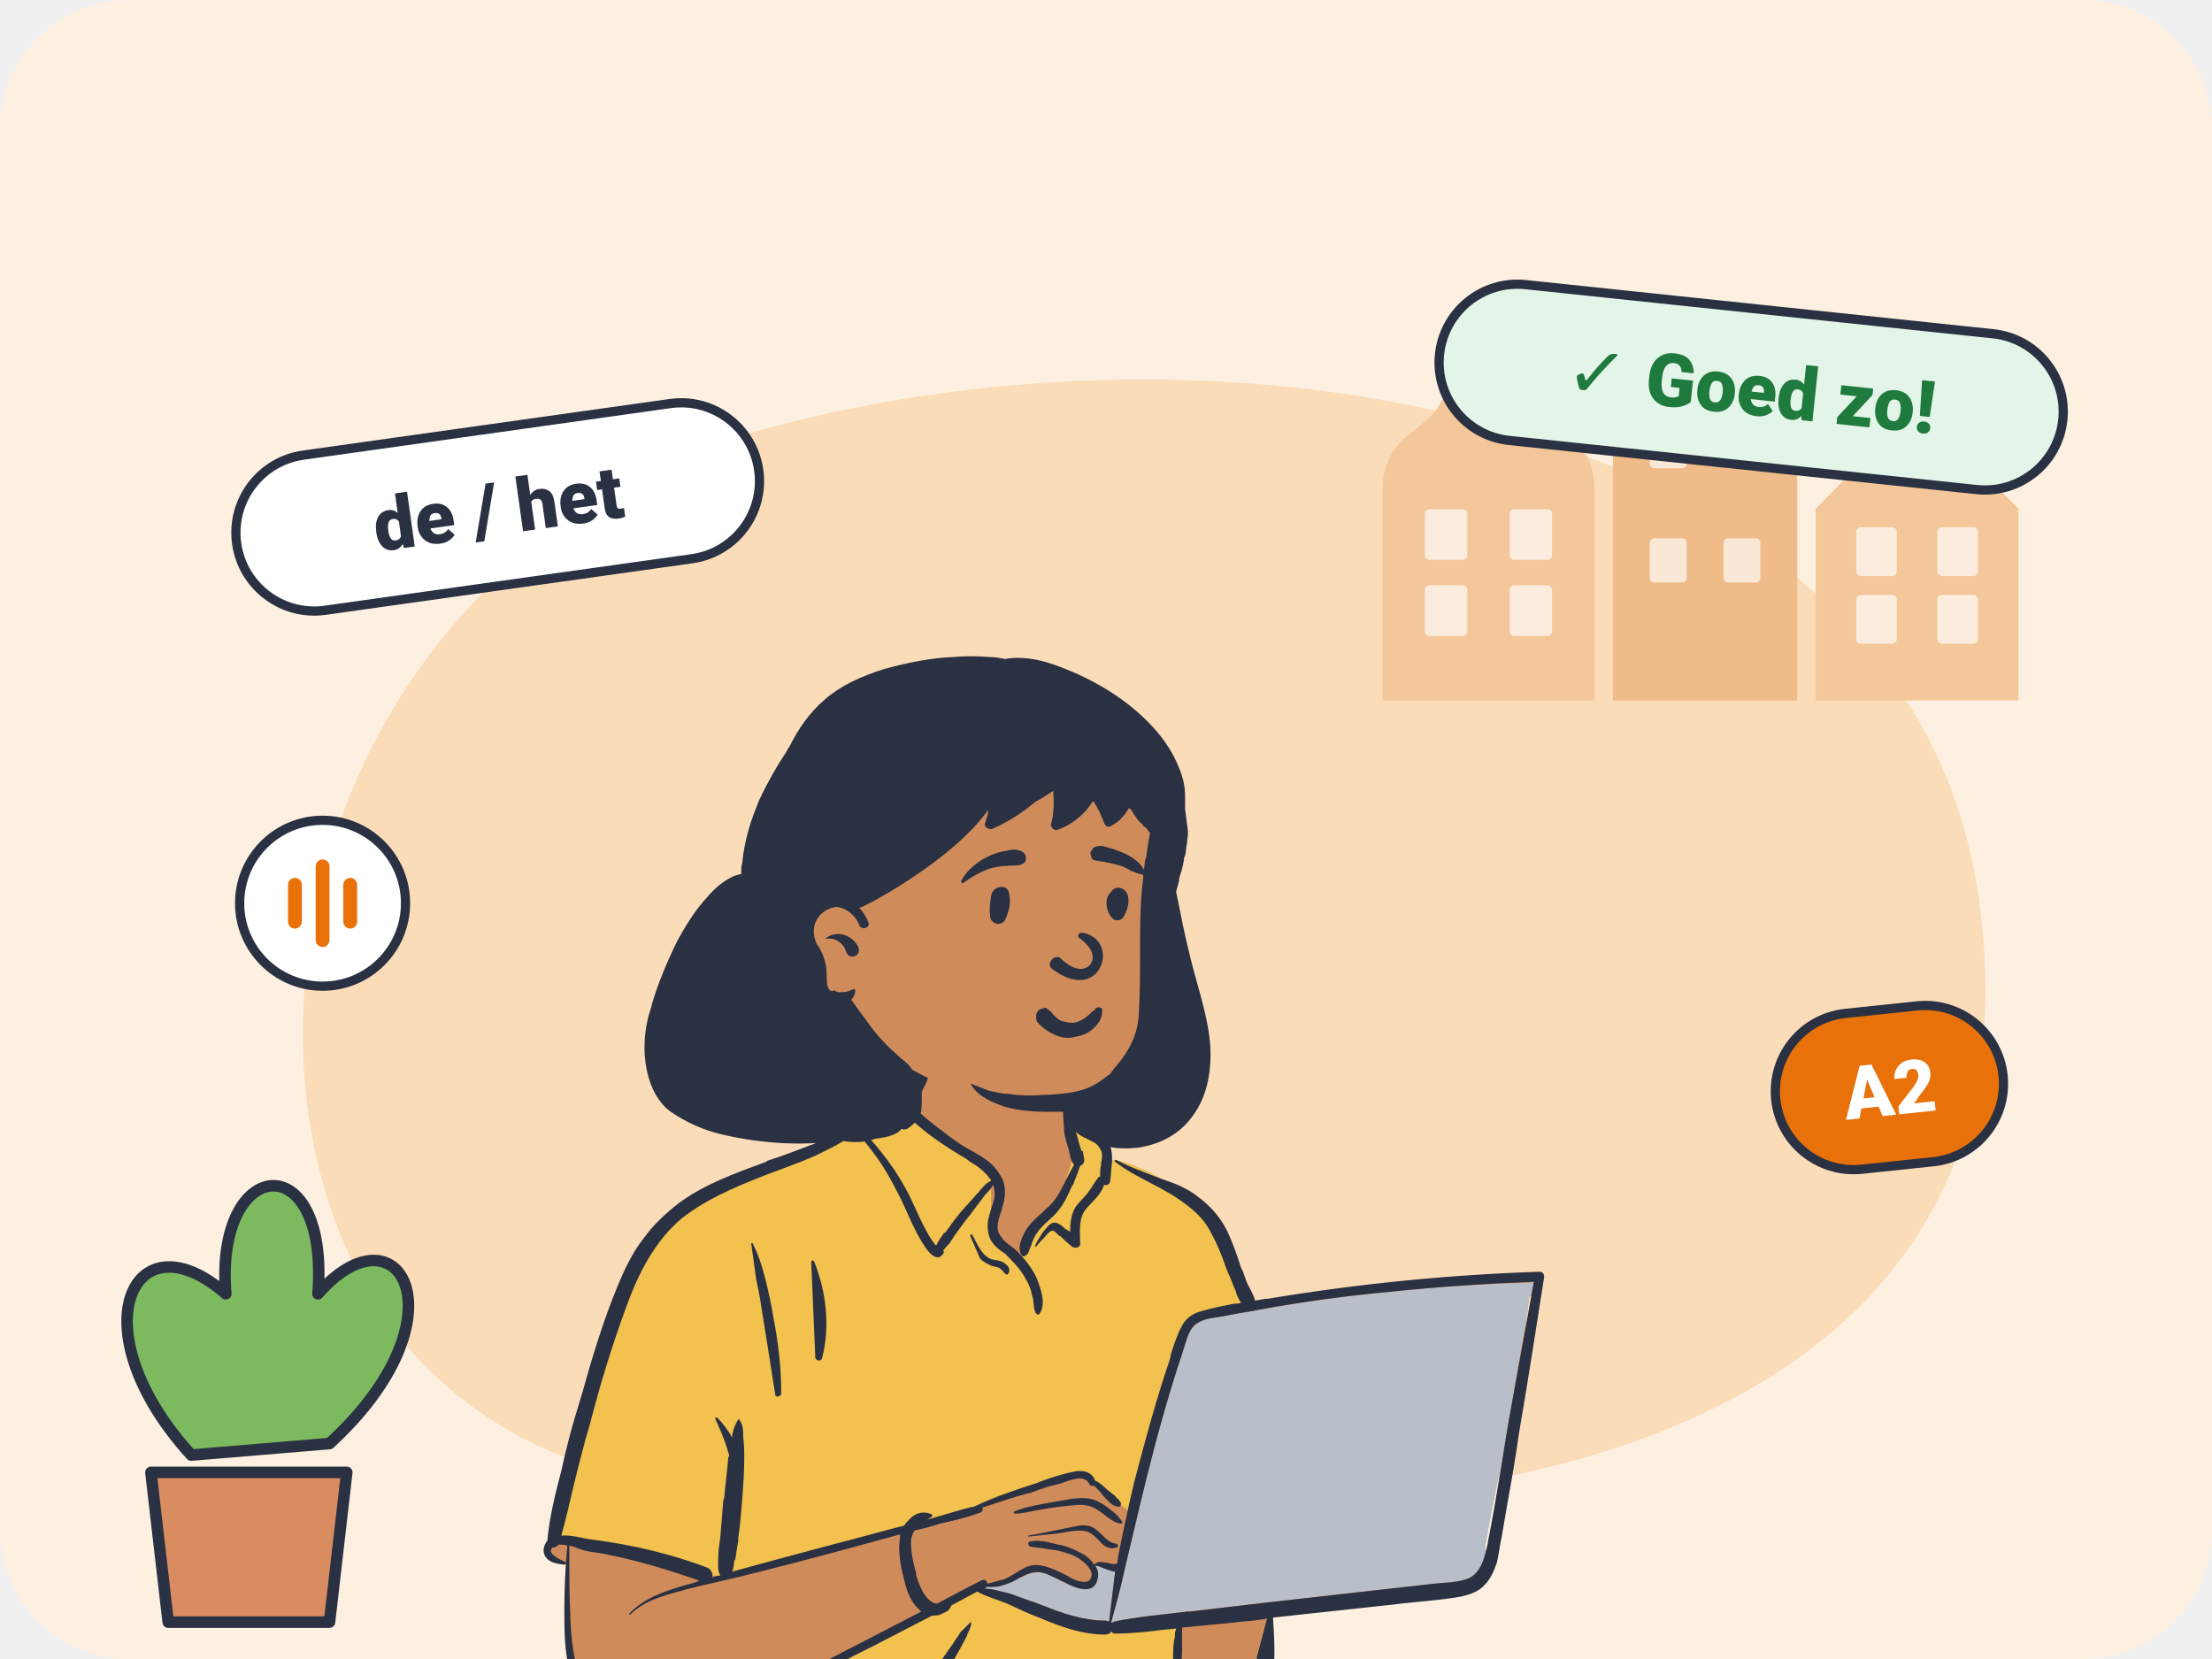
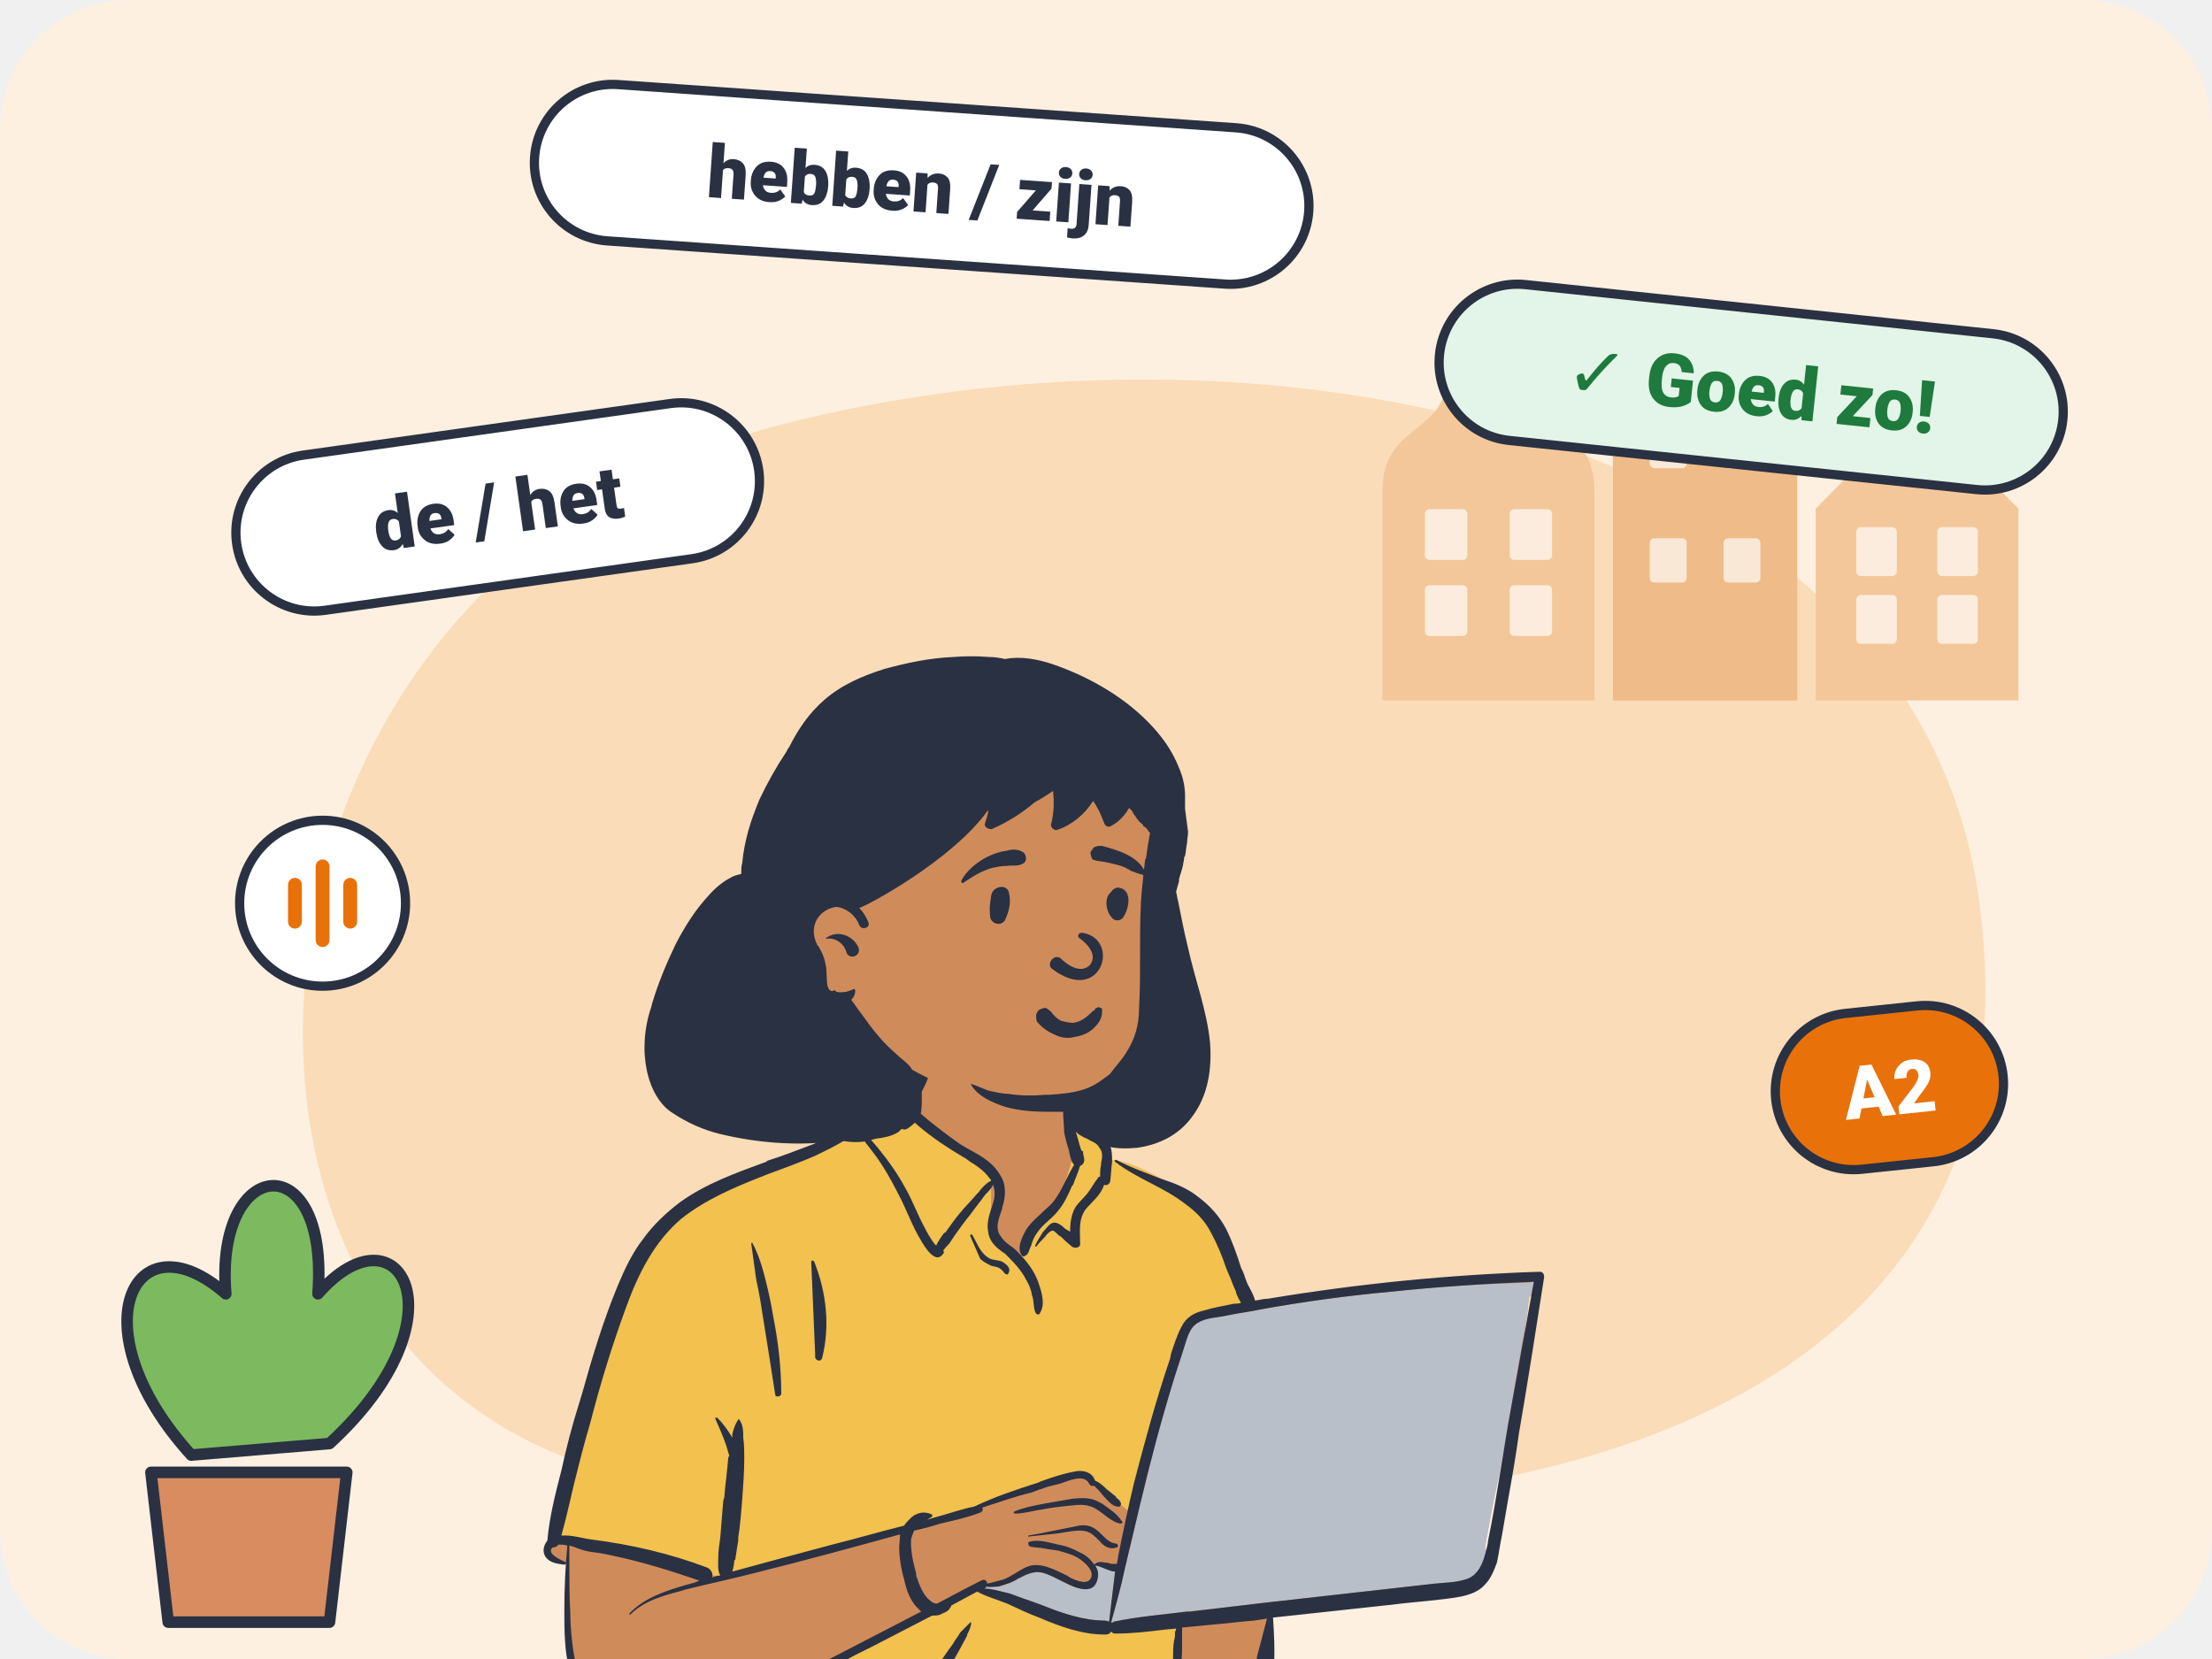
<svg xmlns="http://www.w3.org/2000/svg" viewBox="0 0 480 360">
  <rect x="0" y="0" width="480" height="360" rx="28" fill="#fdf0e1" />
  <path d="M96 300C40 250 60 120 170 92C280 64 420 96 430 200C440 290 360 330 250 326C170 324 130 330 96 300Z" fill="#fbdcb8" />
  <g transform="translate(300 152)">
    <path d="M0 0V-45.5C0 -60.2 13.8 -57.7 13.8 -70H32.2C32.2 -57.7 46 -60.2 46 -45.5V0Z" fill="#f3c79a" />
    <rect x="9.2" y="-41.5" width="9.2" height="11" rx="1" fill="#ffffffaa" />
    <rect x="27.6" y="-41.5" width="9.2" height="11" rx="1" fill="#ffffffaa" />
    <rect x="9.2" y="-25" width="9.2" height="11" rx="1" fill="#ffffffaa" />
    <rect x="27.6" y="-25" width="9.2" height="11" rx="1" fill="#ffffffaa" />
    <path d="M50 0V-64H56.7V-71.3H63.3V-78.7H66.7V-86H73.3V-78.7H76.7V-71.3H83.3V-64H90V0Z" fill="#efbb88" />
    <rect x="58" y="-60" width="8" height="9.6" rx="1" fill="#ffffffaa" />
    <rect x="74" y="-60" width="8" height="9.6" rx="1" fill="#ffffffaa" />
    <rect x="58" y="-35.2" width="8" height="9.6" rx="1" fill="#ffffffaa" />
    <rect x="74" y="-35.2" width="8" height="9.6" rx="1" fill="#ffffffaa" />
    <path d="M94 0V-41.6L116 -64L138 -41.6V0Z" fill="#f3c79a" />
    <rect x="102.8" y="-37.6" width="8.8" height="10.6" rx="1" fill="#ffffffaa" />
    <rect x="120.4" y="-37.6" width="8.8" height="10.6" rx="1" fill="#ffffffaa" />
    <rect x="102.8" y="-22.9" width="8.8" height="10.6" rx="1" fill="#ffffffaa" />
    <rect x="120.4" y="-22.9" width="8.8" height="10.6" rx="1" fill="#ffffffaa" />
  </g>
  <g transform="translate(81.9 92.9) scale(0.2169 0.2169)">
    <g transform="translate(147 639)">
      <path d="M996 209C982 211 968 212 953 214C885 219 816 230 749 236C747 234 744 234 742 236C735 235 727 230 721 236C721 236 721 236 721 236C710 215 702 192 695 170C690 156 684 143 672 133C652 120 607 92 584 93C583 89 581 84 578 82C585 70 557 62 555 63C556 23 537 -12 496 -20C458 -27 406 -29 385 10C383 10 361 10 359 10C355 6 318 46 333 61C197 121 119 114 82 283C77 299 76 317 71 332C52 377 36 424 32 473C23 475 22 492 33 494C37 495 40 497 43 499C41 539 51 630 57 630C69 669 124 680 164 666C157 679 164 687 164 694C304 699 458 696 599 703C617 703 636 708 654 705C665 702 665 685 654 683L702 673C701 672 722 659 737 633C752 604 742 569 749 537C801 533 853 531 905 522C912 543 942 518 952 508C952 508 952 508 952 508C956 507 960 502 960 497C963 492 964 486 961 481C975 398 997 314 1005 230C1008 229 1011 228 1013 226L1013 226C1017 222 1017 215 1011 211C1006 208 1002 209 996 209Z" fill="#d08b5b" fill-rule="evenodd" />
      <path d="M453 520L464 527L554 556L609 563L654 556L654 633L663 705C659 712 621 712 549 705C503 700 335 698 297 697L295 697C250 696 206 696 162 697L162 670L287 608L399 545L453 520ZM389 4L397 10L379 40L467 111L467 168L495 194L511 168L534 138L549 90L544 58L555 57C555 59 555 61 555 63C557 62 585 70 578 82C581 84 583 89 584 93C607 92 652 120 672 133C684 143 690 156 695 170L696 173L697 177L698 180C704 199 711 218 721 236C721 236 721 236 721 236C727 230 735 235 742 236C744 234 747 234 749 236L749 236L664 253L609 448L560 409L534 413L465 438L385 458L203 509L180 509L45 476L32 472C36 424 52 376 71 332C76 317 77 299 82 283C119 114 197 121 333 61C318 46 355 6 359 10L359 10L359 10L360 10C365 10 383 10 385 10C387 8 388 6 389 4Z" fill="#f2c14e" fill-rule="evenodd" />
      <path d="M1010 215L1007 229C1006 230 1006 230 1005 230C1004 238 1004 247 1002 255L987 342C984 357 982 373 979 388L976 405L974 415C969 437 965 459 961 481C962 482 962 483 962 484L962 485L962 486L962 487C959 499 953 510 941 513C932 516 921 516 912 517L911 517L742 536C722 538 701 541 681 543L663 545C639 548 614 550 590 555C589 556 588 556 587 556C592 538 597 520 601 501C606 480 611 459 616 438C626 396 637 354 650 312C653 303 655 295 658 286L660 280L662 275C664 268 667 260 674 256C681 251 692 251 701 249L707 248C717 246 726 245 735 243C779 235 823 229 867 225C913 220 959 217 1005 216L1010 215ZM591 505L591 505L585 555C584 555 583 554 581 554C561 554 541 548 522 540L519 539L511 536C502 533 494 530 485 527L482 526L480 526C474 524 467 522 461 522L460 522L462 521C462 521 462 520 462 520C466 520 470 520 474 520C481 518 488 516 494 512L497 511L498 510L499 510L500 509C506 507 511 505 518 506C526 508 533 512 540 516L542 517L542 517L543 517L544 518C554 522 569 527 573 514C575 508 574 503 571 499C576 499 584 504 591 505Z" fill="#b9bfc8" fill-rule="evenodd" />
      <path d="M388 1C392 -9 407 -5 405 6C404 13 400 20 397 26C394 30 391 35 387 39C395 45 402 52 410 58C419 65 428 72 437 78C445 83 454 87 462 93C469 98 475 105 479 114C482 123 481 132 478 141L478 142C475 151 470 162 477 170C480 175 485 178 489 181C493 184 496 188 499 191C506 199 512 208 515 218L515 218C518 227 521 238 516 246C515 249 512 248 511 245C509 240 510 234 508 229C507 223 505 218 502 213C497 203 489 195 481 187L478 185C471 180 465 174 464 165C462 155 466 146 469 136C471 130 471 124 469 118C467 122 464 125 461 128C456 135 451 141 446 148C441 154 436 161 431 168C429 171 427 174 425 177C423 179 421 181 419 184C420 185 420 186 419 187C410 200 397 174 393 167C386 154 381 140 374 127C367 113 359 99 350 87C344 79 338 72 333 64C321 75 305 82 291 89C275 96 258 102 242 108L237 110C209 121 181 133 157 152C130 175 114 207 102 240C88 278 76 317 66 356C60 376 55 396 50 416C46 433 42 451 37 469C47 468 59 472 68 473C107 478 146 487 183 501C187 503 189 507 188 511C190 510 193 509 196 509C193 504 194 496 194 491L194 491C194 484 195 478 196 471C197 459 198 447 199 434L200 431C201 418 203 404 204 391L205 389C204 386 203 382 202 379C199 370 195 361 191 352C190 351 192 351 193 351C199 357 204 364 208 371C208 371 208 371 208 370L208 368C209 363 211 357 214 353C214 352 215 352 215 353C219 358 219 365 219 371C220 378 220 385 220 392C220 405 219 419 218 432C217 445 216 458 214 471L214 474C213 480 212 486 211 493L210 494C210 497 209 502 208 505C241 496 274 487 308 478C332 472 356 465 380 459C381 457 383 455 385 453C391 446 400 444 408 448C408 449 408 450 408 450C406 451 405 452 403 453L417 449C428 446 439 442 450 440C471 430 492 423 514 416L516 415C527 411 539 407 550 405C558 403 568 405 571 414C576 416 580 420 583 423C586 425 589 428 592 430L592 431C594 432 596 434 597 437C597 438 596 441 594 440C588 440 583 433 579 429C576 425 573 422 570 419C568 420 566 419 565 417C560 407 545 414 536 417L524 420C518 422 512 424 507 426C490 430 474 436 458 441C459 442 459 445 456 446C443 451 429 454 416 457C407 460 399 462 390 464C389 466 388 469 387 472C386 483 389 496 392 507L392 509C395 518 399 529 406 534C408 536 410 537 413 537C428 529 443 521 457 514C460 512 463 514 463 517C469 516 474 514 479 513C487 510 493 505 501 501C515 494 530 503 543 509L546 511C552 514 564 519 567 511C570 504 561 496 555 492C549 488 541 486 534 484C529 483 525 483 521 482C516 481 511 481 506 480C504 479 503 475 506 475C513 473 522 475 530 477L534 478C541 479 549 482 556 486C561 488 566 492 570 498C573 495 577 495 581 496L583 496C586 497 589 498 593 497C593 495 594 492 594 490C599 465 604 441 610 416C621 374 632 333 646 292L647 287C650 278 653 268 658 259C662 251 670 246 679 244C689 241 700 239 710 237C712 237 715 237 717 236C715 233 713 229 712 226L712 225C709 219 707 212 704 206L702 201C698 189 693 177 687 166C681 154 672 145 661 137C639 120 613 112 591 95C590 94 591 93 592 93C607 101 622 106 637 112L640 113C652 117 664 122 674 130C686 139 695 149 702 162C708 174 713 188 717 201L719 205C721 210 722 215 725 220C727 224 730 229 731 234C736 233 740 232 744 232C834 217 925 208 1016 205C1019 205 1021 208 1020 212C1012 263 1004 315 995 367C992 389 988 412 984 434C982 446 980 457 978 469C976 478 975 487 973 496C970 504 967 512 961 518C955 525 946 528 937 530C915 534 892 535 869 538L749 551C750 567 751 583 750 599L749 608C749 615 748 622 747 629C746 638 742 646 736 652C731 658 724 664 718 669C711 674 704 679 696 682L695 682C688 685 675 689 666 688C667 694 669 700 667 707C666 709 663 711 660 708C656 704 655 697 654 691C653 684 652 678 651 671C650 659 649 646 648 633C648 620 648 607 649 594C649 587 649 580 650 574C651 571 651 568 651 565C652 564 652 563 652 562L641 563C625 565 608 567 591 567C589 567 588 566 587 565C586 567 584 568 581 568C558 568 536 560 515 551C504 547 494 542 483 537C473 533 462 530 453 525L427 539C427 540 427 540 426 541C425 544 421 546 418 547C415 549 412 549 408 549C389 559 369 569 350 579L330 589C292 610 253 630 214 650L211 651C198 658 183 665 168 670C168 674 168 677 169 681L169 682C169 687 170 693 166 696C164 698 161 698 159 695C157 691 159 683 160 678C160 676 161 674 161 672C144 677 126 680 109 677C92 674 79 663 68 650C57 637 49 621 45 603C40 584 40 563 40 543C40 522 41 500 43 479C40 478 37 478 34 478C33 480 30 481 28 481C22 487 36 493 40 495C42 495 42 498 40 498L39 498C32 497 25 496 21 490C18 485 19 479 23 474C25 451 31 427 37 404C42 381 48 358 55 336L58 326C68 290 79 254 93 220C100 203 108 186 119 172C129 158 142 146 155 136C181 117 212 106 242 95L243 94C259 89 274 83 290 77C303 71 316 65 330 59C329 58 329 58 328 57L328 57C328 57 328 57 328 57C327 58 325 58 324 57C320 54 322 50 324 47L324 47C327 43 329 39 331 36L333 33C337 27 341 21 346 15C349 13 351 11 354 10C354 9 356 8 357 9C366 6 376 6 386 7M743 552L730 554C716 555 702 557 689 558L658 561C658 563 658 565 658 566C658 573 658 580 658 586C657 600 658 613 658 627C659 640 660 653 662 665L663 668L663 669C664 669 666 670 667 672C669 675 679 672 682 670C688 668 694 665 699 661C704 658 708 654 713 649L716 646C720 642 723 638 726 634C729 628 729 621 730 614C731 606 732 598 733 590M376 468L375 468C328 481 280 494 232 506C209 512 185 517 161 523L158 524C139 529 120 534 106 548C105 548 105 548 105 547C120 531 142 524 163 518C167 517 171 516 175 514C146 504 117 495 88 489C80 487 72 486 65 485C59 484 54 482 49 480L45 479L45 493C45 511 45 530 46 548L46 552C47 572 49 593 56 613C62 629 71 644 84 655C90 661 97 666 105 668C113 670 121 670 129 670C167 667 201 646 234 629C289 601 343 573 397 545C396 544 395 543 393 541C386 534 382 523 380 513C377 503 375 491 375 480M446 556C446 555 447 556 447 556C447 560 445 564 443 568L443 569C441 573 438 578 436 582C431 591 426 600 421 609C411 627 400 643 386 659C383 662 378 658 380 654C389 636 400 619 412 602C417 594 423 585 429 577C431 573 434 570 436 566L438 564M1010 215C962 217 914 220 867 225C823 229 779 235 735 243C726 245 717 246 707 248L702 249C693 251 682 251 674 256C665 261 663 272 660 281C657 291 653 302 650 312C637 354 626 396 616 438C611 459 606 480 601 501C597 520 592 538 587 556C588 556 589 556 590 555C614 550 639 548 663 545L666 545C691 542 717 539 742 536L911 517C921 516 931 516 941 513C957 509 961 490 964 476L964 475C973 431 979 386 987 342M591 505C585 505 576 499 571 499C574 503 575 508 573 514C569 529 550 521 541 516C534 513 526 508 518 506C509 504 502 508 494 512C488 516 481 518 474 520C470 520 466 521 462 520C462 520 462 521 462 521L460 522C468 522 477 525 486 527C494 530 502 533 511 536L519 539C539 547 560 554 581 554C583 554 584 555 585 555M555 459C561 458 567 459 572 463C579 468 583 476 592 477C594 477 595 481 592 481C586 483 580 480 576 475L573 472C568 467 564 464 556 464C548 464 540 466 532 467C523 468 514 469 504 470C504 470 504 469 504 469L515 467M549 432L550 432C559 431 568 431 576 436L578 437C585 442 593 447 598 455C599 456 598 457 596 457C587 455 581 448 573 443C564 437 555 438 546 439C536 440 527 441 517 443C509 444 500 447 491 447L491 447C490 447 489 446 490 445C499 441 510 439 520 437M227 177C227 176 228 176 228 176C234 187 238 200 241 212C244 224 247 237 249 250C254 275 257 301 257 327C257 330 251 331 251 328C247 302 243 277 239 252C237 239 235 226 232 213M287 195C287 194 289 193 290 195C302 225 306 259 298 291C297 296 290 294 291 289M446 169C446 168 447 167 448 168C453 176 456 187 466 192C471 194 477 193 481 197C484 199 487 203 484 207C484 208 482 208 481 207C479 205 478 203 476 202C474 200 470 200 467 199C463 197 459 195 456 192M543 32C543 32 544 32 544 32C545 33 545 34 544 34C545 36 546 41 546 42C547 44 547 47 548 50C549 55 551 60 552 66C554 72 555 77 557 83C557 83 557 84 558 84L558 85L558 85C558 84 559 84 559 85C559 86 559 86 559 87L559 87C560 91 561 94 559 97C558 98 557 99 556 99C554 106 551 112 549 118L548 119C544 128 540 137 534 144C528 152 519 157 513 166C510 170 508 175 507 179L506 181C505 184 504 188 501 189C500 190 499 190 498 189C492 182 498 170 502 163C507 155 515 149 522 142C531 135 536 125 541 115C544 109 547 103 550 98C547 95 546 89 545 85L545 84C543 78 541 71 540 65C540 58 539 52 539 45L540 44M555 63C554 62 555 60 556 61C563 62 569 66 574 69L575 69C579 71 583 74 586 79C588 84 588 89 588 95L588 95C587 102 587 109 586 115C585 118 582 119 580 118C577 128 568 135 562 142C554 152 556 165 556 176C557 181 551 182 548 180L541 174C540 173 539 172 538 171C537 170 536 169 535 169L533 167C533 167 530 164 529 164C527 163 522 168 521 170L521 170C518 173 515 176 512 180C512 180 511 180 511 179C513 174 516 170 519 165L520 164C522 162 525 157 529 156C533 155 538 159 541 162L541 162C543 163 544 164 546 165C546 157 547 148 551 141C554 136 559 132 563 127C567 122 570 116 574 111C574 110 575 110 576 110C576 106 576 102 577 98L577 96C578 92 579 86 576 82C574 78 570 75 566 73L563 70M357 15C355 16 354 18 352 19C347 24 344 31 340 37C338 41 337 44 335 47C334 49 333 50 332 52C332 52 331 54 330 54C331 55 331 56 332 57C332 57 350 76 356 84C365 95 374 108 381 121C388 133 393 147 400 160C403 166 407 173 411 178C412 178 412 179 412 179C414 174 418 169 420 166L421 166C426 159 431 152 436 146C441 140 447 134 452 128L454 126C457 122 462 116 467 114C467 113 466 112 465 111C460 104 453 99 446 95L442 92C425 82 408 71 393 58C385 51 378 43 371 35L369 32M385 10C378 11 369 11 362 13C368 19 374 26 381 32C381 28 382 24 383 20" fill="#2a3142" fill-rule="evenodd" />
    </g>
    <g transform="translate(372 180)">
      <g transform="translate(0 0)">
        <path d="M298 145C183 141 73 218 36 328C33 336 41 344 50 343C41 386 60 445 109 451C119 452 129 452 139 452C148 453 197 481 216 487C254 501 351 498 390 487C391 490 421 367 428 329C431 313 408 301 410 283C412 262 437 235 430 214C409 161 349 146 298 145Z" fill="#d08b5b" fill-rule="evenodd" />
        <path d="M240 49C246 49 251 50 256 51C271 48 288 51 303 56C338 68 372 87 398 113C412 127 423 142 430 160C434 169 436 179 436 188L436 190C436 193 436 197 436 201C437 208 438 216 439 224C439 228 438 231 438 235L438 235L438 235C437 239 437 244 436 248L436 248C435 249 435 250 435 251C435 253 434 255 434 257C433 262 431 267 430 271C430 272 430 273 430 273C429 277 428 280 427 284C428 287 428 290 429 293C432 308 435 324 439 340C446 372 458 403 461 435C463 461 459 488 443 509C430 527 410 537 388 540C377 541 366 541 356 538L355 538C350 537 343 534 338 531C333 529 328 526 325 522C321 518 317 510 318 504C312 504 306 504 300 504C285 504 270 503 256 499C244 495 229 489 222 477C221 477 222 476 222 476C228 478 234 481 240 483C246 484 252 486 259 486C271 488 284 488 296 487L300 487C313 486 327 485 339 480C344 478 349 475 353 472L353 472C356 470 358 468 360 467C360 467 361 466 361 466C366 459 372 453 377 445C386 431 390 417 390 400C391 382 391 365 391 347L391 341C391 321 391 300 393 280C394 271 395 261 396 252L397 250L399 236C400 232 400 229 401 225C400 224 399 223 398 221C397 220 396 219 394 218L394 217C392 215 390 214 389 212L388 211L388 211C387 209 385 207 384 205L384 205L384 205C384 204 383 204 383 203C382 202 381 201 380 200C376 207 370 214 362 218C359 220 356 218 355 215C352 207 349 200 344 193C336 206 323 217 308 222C305 223 301 219 302 216C305 205 305 194 304 183C298 187 292 191 286 194C273 205 259 214 243 221C240 222 234 219 236 215C237 211 239 207 239 203L239 202C239 202 239 202 239 202C204 252 116 299 110 300L110 300L110 300C114 304 117 309 119 314C122 320 112 323 110 317L110 317C106 307 97 300 87 299C80 300 75 303 71 307C63 316 63 327 68 337L69 338C72 343 75 349 76 355C78 362 77 369 78 376L78 377C79 380 80 384 84 383C84 383 85 383 85 382C86 383 87 384 88 384C91 385 94 384 97 384C100 383 103 382 105 381C106 382 106 382 106 383C106 387 104 390 102 392C106 397 109 402 113 407C118 414 123 421 129 428C135 435 141 441 148 447C153 452 160 456 163 462C167 464 170 466 171 470C173 478 173 496 172 504C170 512 164 517 158 521C156 522 154 522 153 521C151 522 150 524 148 525C141 529 133 530 126 531C115 535 104 535 93 533C89 534 86 534 82 534C45 538 7 535 -30 526C-46 522 -62 515 -77 505C-102 489 -113 443 -98 399L-97 395C-91 375 -83 356 -74 337L-73 335C-64 318 -54 302 -41 288C-35 281 -27 274 -19 270C-16 268 -12 267 -8 266L-8 265L-8 265L-8 264C-8 261 -8 258 -7 255C-6 244 -4 234 -1 223C2 212 6 202 10 192C18 175 27 159 37 144C38 142 39 140 40 139C49 121 60 105 75 92C92 77 113 68 135 61C157 55 180 50 204 49C216 48 228 48 240 49ZM77 330C88 322 103 327 109 339C113 348 100 353 97 344C95 336 86 329 77 331C77 331 76 330 77 330Z" fill="#2a3142" fill-rule="evenodd" />
      </g>
      <g transform="translate(159 186)">
        <path d="M147 241C140 238 134 234 129 228C128 226 128 224 128 222C128 219 130 217 131 216C133 215 135 214 138 214C139 215 141 216 143 218L143 218C146 222 149 225 153 227C157 228 161 229 165 229C173 228 179 223 185 217C186 217 187 216 187 215C188 214 188 214 189 214C190 213 191 213 192 214C193 214 193 214 194 215C194 216 194 217 194 218C194 224 191 229 186 234C181 239 174 242 167 243C160 245 153 244 147 241L147 241ZM171 144C178 149 190 160 182 171C172 181 158 170 152 164C145 160 138 171 144 175C193 212 213 146 175 139C170 138 169 143 171 144ZM83 102C84 92 100 89 101 100C103 109 101 117 97 126C93 133 83 130 82 123C81 113 82 109 83 102ZM203 98C205 95 208 93 212 94C224 97 221 114 216 122C214 127 207 128 204 124C198 118 196 105 202 99C203 98 203 98 203 98ZM97 57L98 57C104 55 111 55 116 59C118 62 119 66 116 69C110 73 105 71 99 72C93 72 89 73 84 74C73 77 64 83 55 89C54 90 53 88 53 87C58 77 69 68 79 63C85 60 91 58 97 57ZM192 52L194 52C209 56 230 62 237 78C237 80 237 80 237 81L237 81C236 81 236 81 235 82C235 82 235 81 235 81C231 80 228 79 226 78L223 77C220 75 216 73 213 72C206 70 198 68 190 67C188 67 187 66 185 66C184 65 183 63 183 62C182 59 182 58 184 56C185 54 186 53 187 53C189 52 191 52 192 52Z" fill="#2a3142" fill-rule="evenodd" />
      </g>
    </g>
  </g>
  <g transform="translate(54 352) scale(1.25)">
    <path d="M-10-38C-30-60-20-80-4-66C-6-90 14-92 12-66C26-82 38-62 14-40Z" fill="#7cb95f" stroke="#2a3142" stroke-width="2" stroke-linejoin="round" stroke-linecap="round" transform="translate(0 9)" />
    <path d="M-14 0L-17-26H17L14 0Z" fill="#d98c5f" stroke="#2a3142" stroke-width="2" stroke-linejoin="round" stroke-linecap="round" />
  </g>
  <g transform="translate(108 110) rotate(-8)">
    <rect x="-57.2" y="-17" width="114.4" height="34" rx="17" fill="#ffffff" stroke="#2a3142" stroke-width="2" stroke-linejoin="round" stroke-linecap="round" />
    <text x="0" y="6" font-size="16" font-weight="800" fill="#2a3142" text-anchor="middle" font-family="ui-rounded, 'SF Pro Rounded', 'Segoe UI', Roboto, sans-serif">de / het</text>
  </g>
+   <g transform="translate(200 40) rotate(4)">
+     <rect x="-84.2" y="-17" width="168.4" height="34" rx="17" fill="#ffffff" stroke="#2a3142" stroke-width="2" stroke-linejoin="round" stroke-linecap="round" />
+     <text x="0" y="6" font-size="16" font-weight="800" fill="#2a3142" text-anchor="middle" font-family="ui-rounded, 'SF Pro Rounded', 'Segoe UI', Roboto, sans-serif">hebben / zijn</text>
+   </g>
  <g transform="translate(380 84) rotate(6)">
    <rect x="-68" y="-17" width="136" height="34" rx="17" fill="#e3f4e8" stroke="#2a3142" stroke-width="2" stroke-linejoin="round" stroke-linecap="round" />
    <text x="0" y="6" font-size="16" font-weight="800" fill="#1f7a3d" text-anchor="middle" font-family="ui-rounded, 'SF Pro Rounded', 'Segoe UI', Roboto, sans-serif">✓ Goed zo!</text>
  </g>
  <g transform="translate(410 236) rotate(-6)">
    <rect x="-24.8" y="-17" width="49.6" height="34" rx="17" fill="#e8710a" stroke="#2a3142" stroke-width="2" stroke-linejoin="round" stroke-linecap="round" />
    <text x="0" y="6" font-size="16" font-weight="800" fill="#ffffff" text-anchor="middle" font-family="ui-rounded, 'SF Pro Rounded', 'Segoe UI', Roboto, sans-serif">A2</text>
  </g>
  <g transform="translate(70 196)">
    <circle cx="0" cy="0" r="18" fill="#ffffff" stroke="#2a3142" stroke-width="2" stroke-linejoin="round" stroke-linecap="round" />
    <path d="M-6 -4V4M0 -8V8M6 -4V4" fill="none" stroke="#e8710a" stroke-width="3" stroke-linecap="round" stroke-linejoin="round" />
  </g>
</svg>
